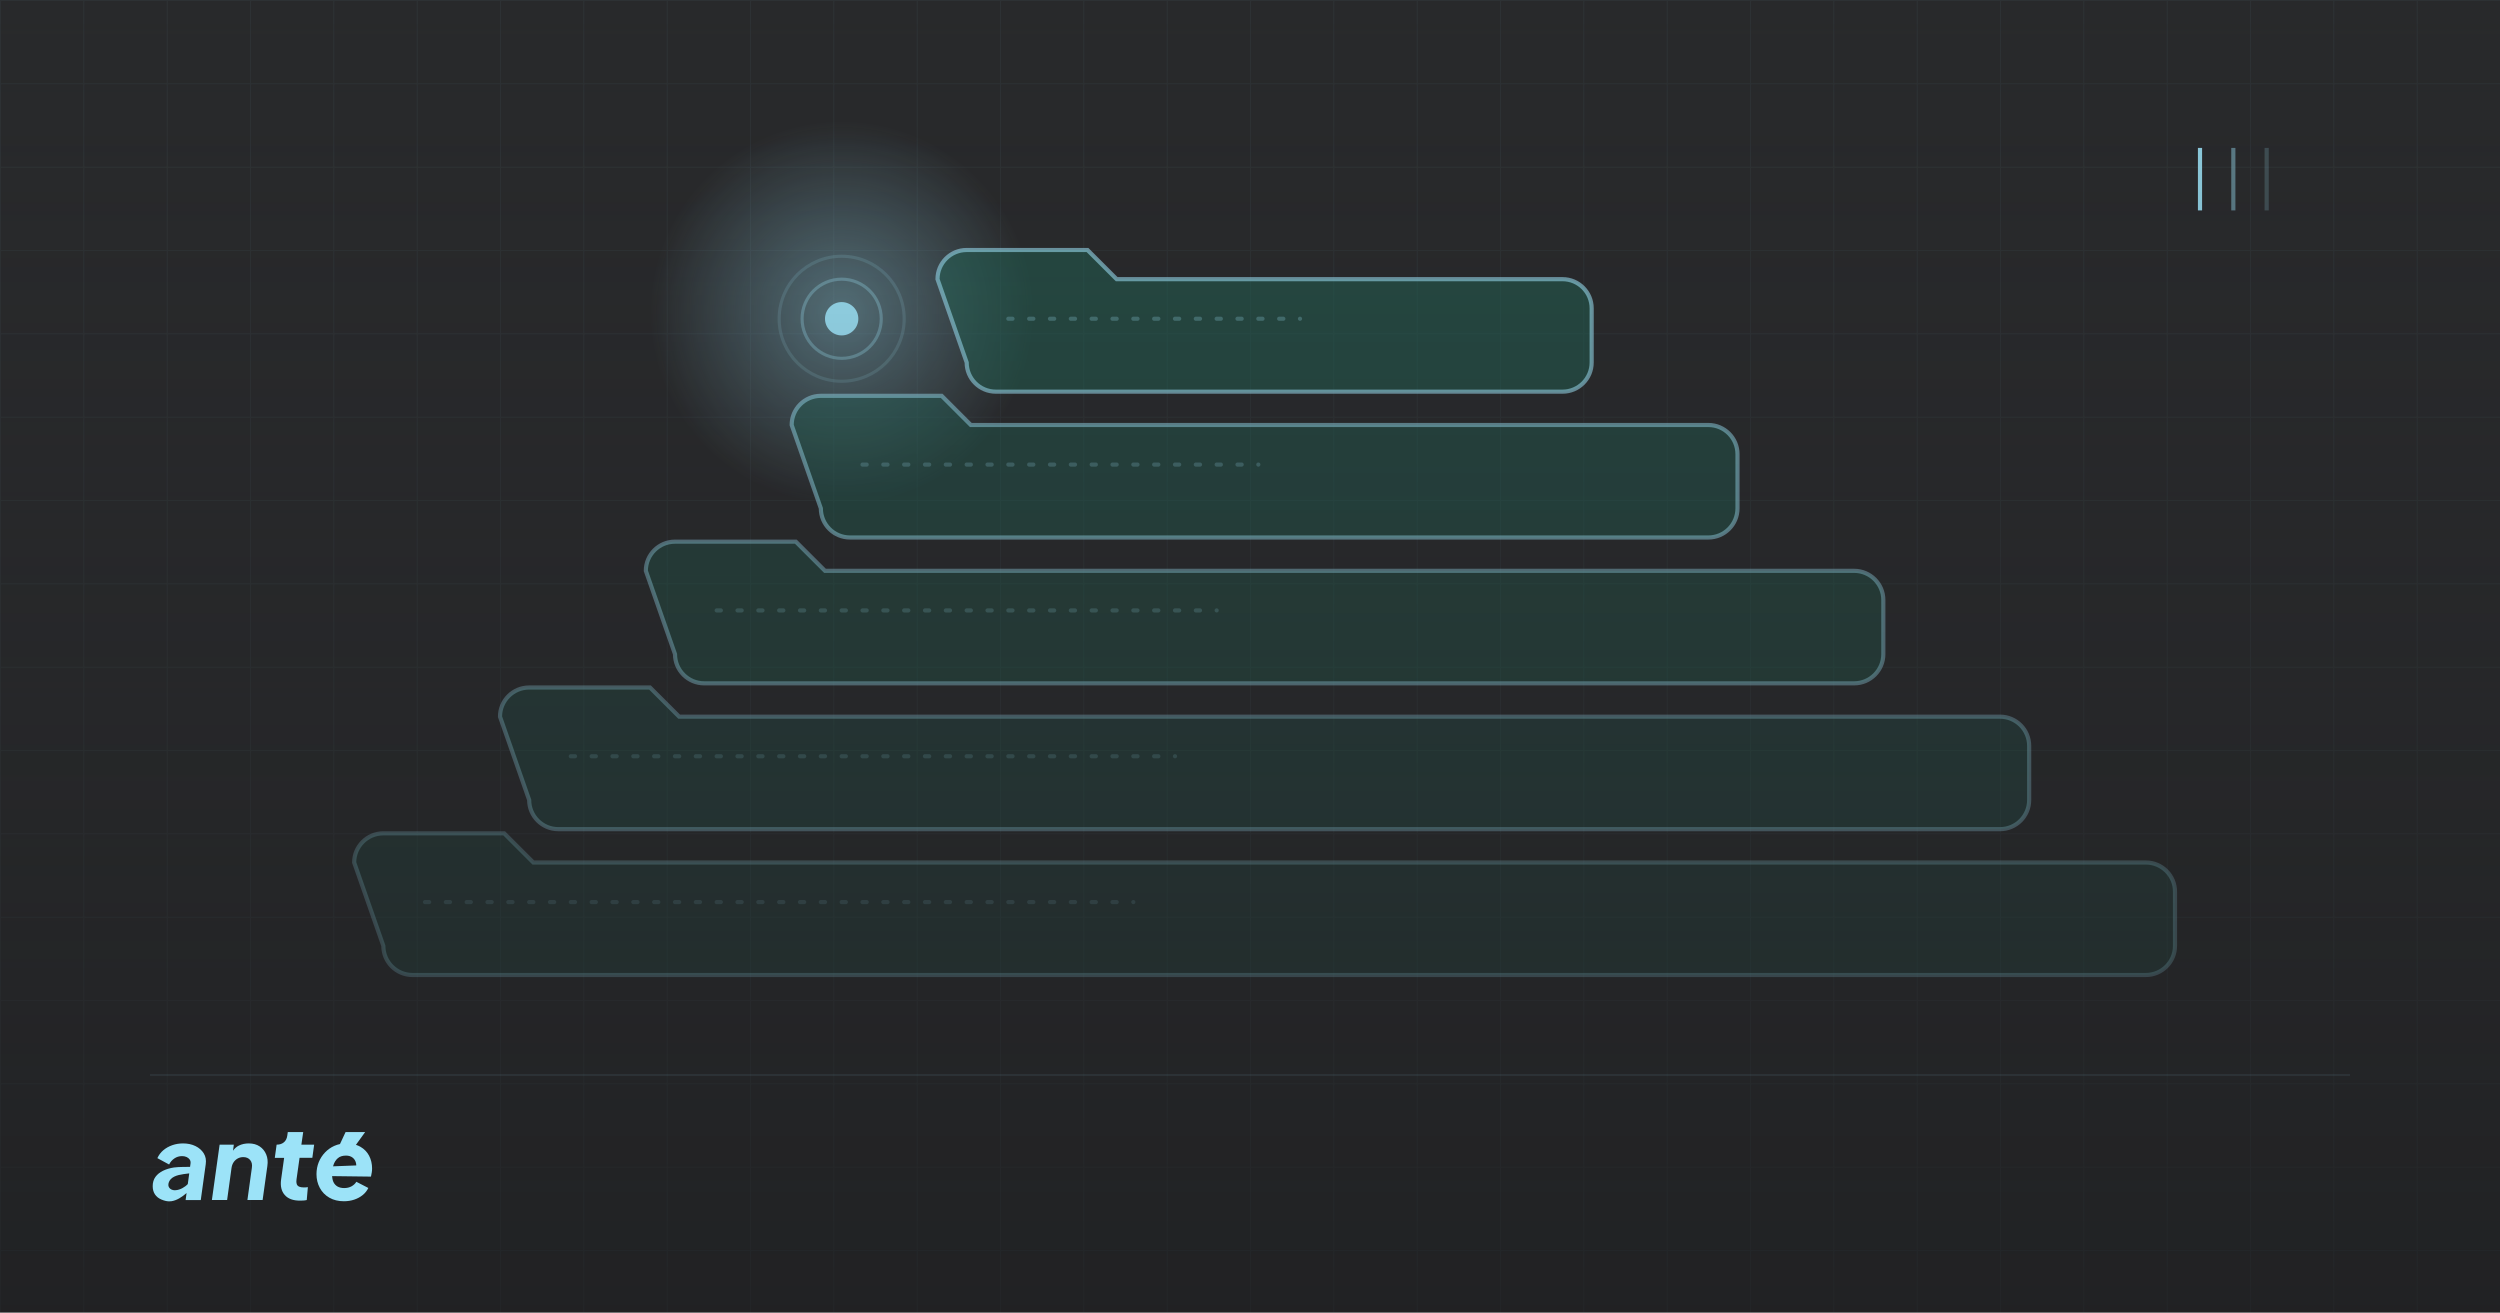
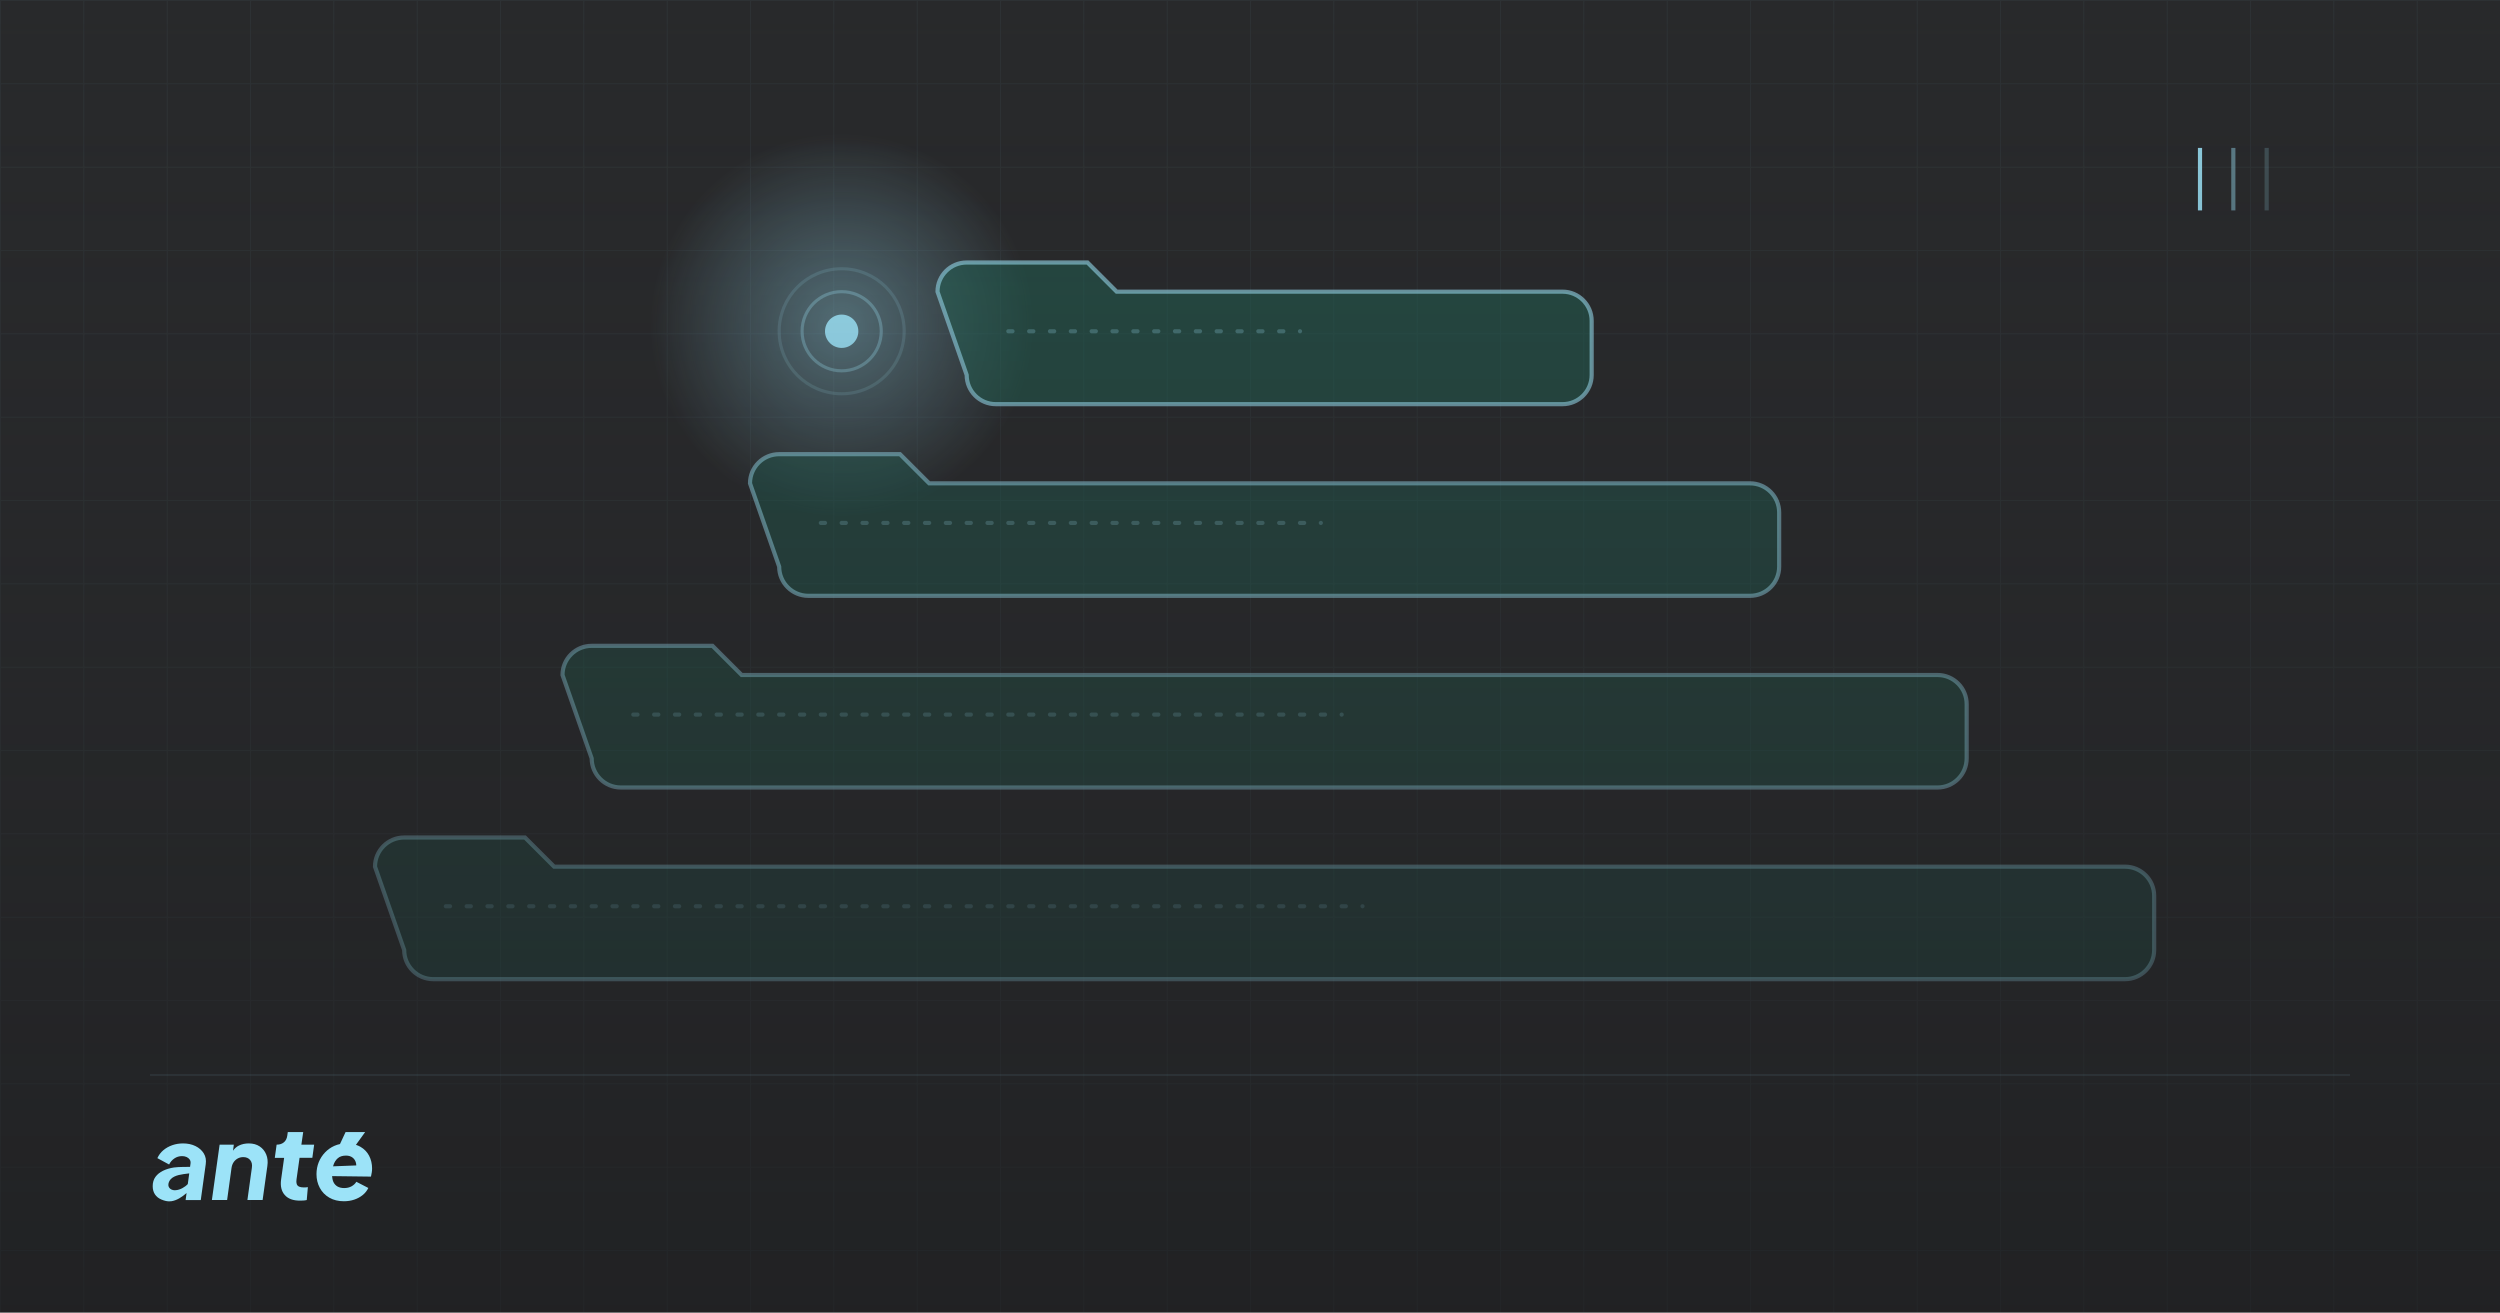
- <svg xmlns="http://www.w3.org/2000/svg" viewBox="0 0 1200 630" width="1200" height="630" role="img" aria-label="Anté Insights cover: five stacked layers, narrow at the top and wide at the base, drawn as folders">
+ <svg xmlns="http://www.w3.org/2000/svg" viewBox="0 0 1200 630" width="1200" height="630" role="img" aria-label="Anté Insights cover: four stacked layers, narrow at the top and wide at the base, drawn as folders">
  <defs>
    <pattern id="grid" width="40" height="40" patternUnits="userSpaceOnUse">
      <path d="M 40 0 L 0 0 0 40" fill="none" stroke="#9CE3F8" stroke-width="1" stroke-opacity="0.045" />
    </pattern>
    <radialGradient id="glowA" cx="50%" cy="50%" r="50%">
      <stop offset="0%" stop-color="#9CE3F8" stop-opacity="0.30" />
      <stop offset="100%" stop-color="#9CE3F8" stop-opacity="0" />
    </radialGradient>
    <radialGradient id="glowB" cx="50%" cy="50%" r="50%">
      <stop offset="0%" stop-color="#9CE3F8" stop-opacity="0.42" />
      <stop offset="100%" stop-color="#9CE3F8" stop-opacity="0" />
    </radialGradient>
    <linearGradient id="vignette" x1="0%" y1="0%" x2="0%" y2="100%">
      <stop offset="0%" stop-color="#28292B" stop-opacity="0" />
      <stop offset="100%" stop-color="#1B1C1E" stop-opacity="0.55" />
    </linearGradient>
  </defs>
  <rect width="1200" height="630" fill="#28292B" />
  <rect width="1200" height="630" fill="url(#grid)" />
  <g>
-     <circle cx="404" cy="150" r="92" fill="url(#glowB)" />
-     <path d="M450,134 a14,14 0 0 1 14,-14 h58 l14,14 h214 a14,14 0 0 1 14,14 v26 a14,14 0 0 1 -14,14 h-272 a14,14 0 0 1 -14,-14 z" fill="#206A5B" fill-opacity="0.50" stroke="#9CE3F8" stroke-opacity="0.62" stroke-width="2" />
-     <line x1="484" y1="153" x2="624" y2="153" stroke="#9CE3F8" stroke-opacity="0.28" stroke-width="2" stroke-dasharray="2 8" stroke-linecap="round" />
-     <path d="M380,204 a14,14 0 0 1 14,-14 h58 l14,14 h354 a14,14 0 0 1 14,14 v26 a14,14 0 0 1 -14,14 h-412 a14,14 0 0 1 -14,-14 z" fill="#206A5B" fill-opacity="0.43" stroke="#9CE3F8" stroke-opacity="0.54" stroke-width="2" />
-     <line x1="414" y1="223" x2="604" y2="223" stroke="#9CE3F8" stroke-opacity="0.25" stroke-width="2" stroke-dasharray="2 8" stroke-linecap="round" />
-     <path d="M310,274 a14,14 0 0 1 14,-14 h58 l14,14 h494 a14,14 0 0 1 14,14 v26 a14,14 0 0 1 -14,14 h-552 a14,14 0 0 1 -14,-14 z" fill="#206A5B" fill-opacity="0.36" stroke="#9CE3F8" stroke-opacity="0.46" stroke-width="2" />
-     <line x1="344" y1="293" x2="584" y2="293" stroke="#9CE3F8" stroke-opacity="0.22" stroke-width="2" stroke-dasharray="2 8" stroke-linecap="round" />
-     <path d="M240,344 a14,14 0 0 1 14,-14 h58 l14,14 h634 a14,14 0 0 1 14,14 v26 a14,14 0 0 1 -14,14 h-692 a14,14 0 0 1 -14,-14 z" fill="#206A5B" fill-opacity="0.29" stroke="#9CE3F8" stroke-opacity="0.38" stroke-width="2" />
-     <line x1="274" y1="363" x2="564" y2="363" stroke="#9CE3F8" stroke-opacity="0.19" stroke-width="2" stroke-dasharray="2 8" stroke-linecap="round" />
-     <path d="M170,414 a14,14 0 0 1 14,-14 h58 l14,14 h774 a14,14 0 0 1 14,14 v26 a14,14 0 0 1 -14,14 h-832 a14,14 0 0 1 -14,-14 z" fill="#206A5B" fill-opacity="0.22" stroke="#9CE3F8" stroke-opacity="0.30" stroke-width="2" />
-     <line x1="204" y1="433" x2="544" y2="433" stroke="#9CE3F8" stroke-opacity="0.16" stroke-width="2" stroke-dasharray="2 8" stroke-linecap="round" />
-     <circle cx="404" cy="153" r="30" fill="none" stroke="#9CE3F8" stroke-opacity="0.16" stroke-width="1.5" />
-     <circle cx="404" cy="153" r="19" fill="none" stroke="#9CE3F8" stroke-opacity="0.34" stroke-width="1.5" />
-     <circle cx="404" cy="153" r="8" fill="#9CE3F8" />
+     <circle cx="404" cy="156" r="92" fill="url(#glowB)" />
+     <path d="M450,140 a14,14 0 0 1 14,-14 h58 l14,14 h214 a14,14 0 0 1 14,14 v26 a14,14 0 0 1 -14,14 h-272 a14,14 0 0 1 -14,-14 z" fill="#206A5B" fill-opacity="0.50" stroke="#9CE3F8" stroke-opacity="0.62" stroke-width="2" />
+     <line x1="484" y1="159" x2="624" y2="159" stroke="#9CE3F8" stroke-opacity="0.28" stroke-width="2" stroke-dasharray="2 8" stroke-linecap="round" />
+     <path d="M360,232 a14,14 0 0 1 14,-14 h58 l14,14 h394 a14,14 0 0 1 14,14 v26 a14,14 0 0 1 -14,14 h-452 a14,14 0 0 1 -14,-14 z" fill="#206A5B" fill-opacity="0.43" stroke="#9CE3F8" stroke-opacity="0.54" stroke-width="2" />
+     <line x1="394" y1="251" x2="634" y2="251" stroke="#9CE3F8" stroke-opacity="0.25" stroke-width="2" stroke-dasharray="2 8" stroke-linecap="round" />
+     <path d="M270,324 a14,14 0 0 1 14,-14 h58 l14,14 h574 a14,14 0 0 1 14,14 v26 a14,14 0 0 1 -14,14 h-632 a14,14 0 0 1 -14,-14 z" fill="#206A5B" fill-opacity="0.36" stroke="#9CE3F8" stroke-opacity="0.46" stroke-width="2" />
+     <line x1="304" y1="343" x2="644" y2="343" stroke="#9CE3F8" stroke-opacity="0.22" stroke-width="2" stroke-dasharray="2 8" stroke-linecap="round" />
+     <path d="M180,416 a14,14 0 0 1 14,-14 h58 l14,14 h754 a14,14 0 0 1 14,14 v26 a14,14 0 0 1 -14,14 h-812 a14,14 0 0 1 -14,-14 z" fill="#206A5B" fill-opacity="0.29" stroke="#9CE3F8" stroke-opacity="0.38" stroke-width="2" />
+     <line x1="214" y1="435" x2="654" y2="435" stroke="#9CE3F8" stroke-opacity="0.19" stroke-width="2" stroke-dasharray="2 8" stroke-linecap="round" />
+     <circle cx="404" cy="159" r="30" fill="none" stroke="#9CE3F8" stroke-opacity="0.16" stroke-width="1.5" />
+     <circle cx="404" cy="159" r="19" fill="none" stroke="#9CE3F8" stroke-opacity="0.34" stroke-width="1.5" />
+     <circle cx="404" cy="159" r="8" fill="#9CE3F8" />
  </g>
  <g stroke="#9CE3F8" stroke-width="2" stroke-linecap="square">
    <line x1="1056" y1="72" x2="1056" y2="100" stroke-opacity="0.9" />
    <line x1="1072" y1="72" x2="1072" y2="100" stroke-opacity="0.45" />
    <line x1="1088" y1="72" x2="1088" y2="100" stroke-opacity="0.2" />
  </g>
  <line x1="72" y1="516" x2="1128" y2="516" stroke="#9CE3F8" stroke-opacity="0.14" stroke-width="1" />
  <rect width="1200" height="630" fill="url(#vignette)" />
  <svg x="72" y="542" width="108" height="36" viewBox="300 1490 3570 1185">
    <g transform="matrix(3.652908,0,0,3.652908,342.5706,1533.391)" fill="#9CE3F8">
      <g transform="matrix(4.166667,0,0,4.166667,0,0)">
        <path fill-rule="nonzero" d="M53.24,22.21C51.23,18.97 48.33,16.42 44.56,14.59C40.8,12.76 36.47,11.84 31.63,11.84C27.67,11.84 23.93,12.46 20.42,13.69C16.89,14.92 13.79,16.67 11.1,18.93C8.43,21.19 6.36,23.94 4.88,27.18L17.14,33.83C18.33,31.3 20.14,29.21 22.54,27.55C24.92,25.89 27.63,25.07 30.67,25.07C32.37,25.07 33.91,25.38 35.33,26.01C36.73,26.65 37.83,27.53 38.59,28.66C39.37,29.79 39.66,31.16 39.45,32.79L38.96,36.3C38.96,36.3 26.83,36.21 22.21,36.92C17.98,37.56 14.2,38.69 10.86,40.31C7.49,41.93 4.86,44.05 2.91,46.7C0.98,49.35 0.02,52.57 0.02,56.37C0.02,59.76 0.8,62.63 2.38,64.99C3.98,67.35 6.22,69.14 9.09,70.33C11.98,71.54 15.41,72.64 19.25,72.14C25.17,71.36 30.6,67.65 35.32,63.57L34.34,70.87L50.13,70.87L55.3,33.54C55.94,29.23 55.26,25.47 53.25,22.23L53.24,22.21ZM36.6,54.17C33.78,57.34 28.59,60.27 24.22,60.59C20.03,61.19 15.62,58.55 16.42,53.94C17.87,46.6 25.62,44.83 32.16,43.85C35.45,43.36 38.11,43.08 38.11,43.08" />
      </g>
      <g transform="matrix(4.166667,0,0,4.166667,0,0)">
        <path fill-rule="nonzero" d="M119.57,35.21L114.6,70.85L98.75,70.85L103.41,37.12C103.88,33.81 103.29,31.15 101.6,29.13C99.9,27.12 97.51,26.11 94.41,26.11C92.36,26.11 90.47,26.58 88.74,27.49C87.02,28.41 85.58,29.69 84.47,31.31C83.34,32.93 82.6,34.86 82.23,37.12L77.59,70.85L61.72,70.85L69.77,13.12L84.57,13.12L83.75,19.46C85.37,17.1 87.4,15.31 89.81,14.12C92.87,12.6 96.34,11.84 100.22,11.84C104.65,11.84 108.43,12.89 111.53,14.96C114.63,17.03 116.91,19.85 118.35,23.36C119.81,26.89 120.2,30.83 119.56,35.21L119.57,35.21Z" />
      </g>
      <g transform="matrix(4.166667,0,0,4.166667,0,0)">
        <path fill-rule="nonzero" d="M153.53,71.49C146.41,71.49 141.12,69.54 137.67,65.62C134.22,61.71 132.95,56.37 133.86,49.6L137.03,26.87L127.3,26.87L129.2,13.12L129.41,13.12C132.37,13.12 134.82,12.31 136.76,10.69C138.7,9.07 139.88,6.78 140.3,3.82L140.84,0L156.91,0L155.01,13.11L168.33,13.11L166.43,26.86L153.11,26.86L149.94,49.38C149.66,51.35 149.73,52.96 150.15,54.19C150.57,55.42 151.4,56.32 152.63,56.89C153.86,57.45 155.54,57.73 157.65,57.73C158.28,57.73 158.9,57.71 159.5,57.68C160.1,57.65 160.86,57.56 161.77,57.42L160.61,70.85C159.55,71.13 158.37,71.31 157.07,71.38C155.76,71.45 154.59,71.48 153.53,71.48L153.53,71.49Z" />
      </g>
      <g transform="matrix(4.166667,0,0,4.166667,0,0)">
        <path fill-rule="nonzero" d="M225.6,24.64C223.51,20.7 220.47,17.58 216.44,15.28C215.02,14.48 213.52,13.82 211.88,13.31L221.49,0.01L201.08,0.01L195.25,12.51C193.26,12.9 191.33,13.52 189.48,14.34C185.74,16 182.46,18.3 179.65,21.26C176.82,24.24 174.64,27.62 173.08,31.46C171.54,35.32 170.76,39.45 170.76,43.9C170.76,49.12 171.91,53.86 174.21,58.17C176.49,62.46 179.79,65.87 184.09,68.37C188.38,70.87 193.47,72.13 199.32,72.13C203.2,72.13 206.81,71.56 210.16,70.43C213.51,69.3 216.44,67.7 218.99,65.63C221.52,63.56 223.47,61.09 224.8,58.28L212.32,51.83C211.13,53.8 209.43,55.38 207.25,56.59C205.07,57.78 202.53,58.38 199.63,58.38C196.96,58.38 194.66,57.85 192.75,56.8C190.86,55.73 189.4,54.17 188.42,52.1C187.64,50.46 187.18,48.05 187.01,45.92L227.55,46.44C227.9,44.9 228.19,43.44 228.39,42.11C228.6,40.78 228.72,39.44 228.72,38.09C228.72,33.1 227.67,28.63 225.6,24.66L225.6,24.64ZM188.37,34.57C189.31,31.55 190.85,29.11 192.97,27.28C195.08,25.45 197.94,24.53 201.53,24.53C204.28,24.53 206.56,25.23 208.35,26.6C210.16,27.98 211.33,29.82 211.9,32.14C212.11,32.98 212.21,33.84 212.21,34.79L188.06,35.73C188.08,35.65 188.36,34.64 188.38,34.56L188.37,34.57Z" />
      </g>
    </g>
  </svg>
</svg>
